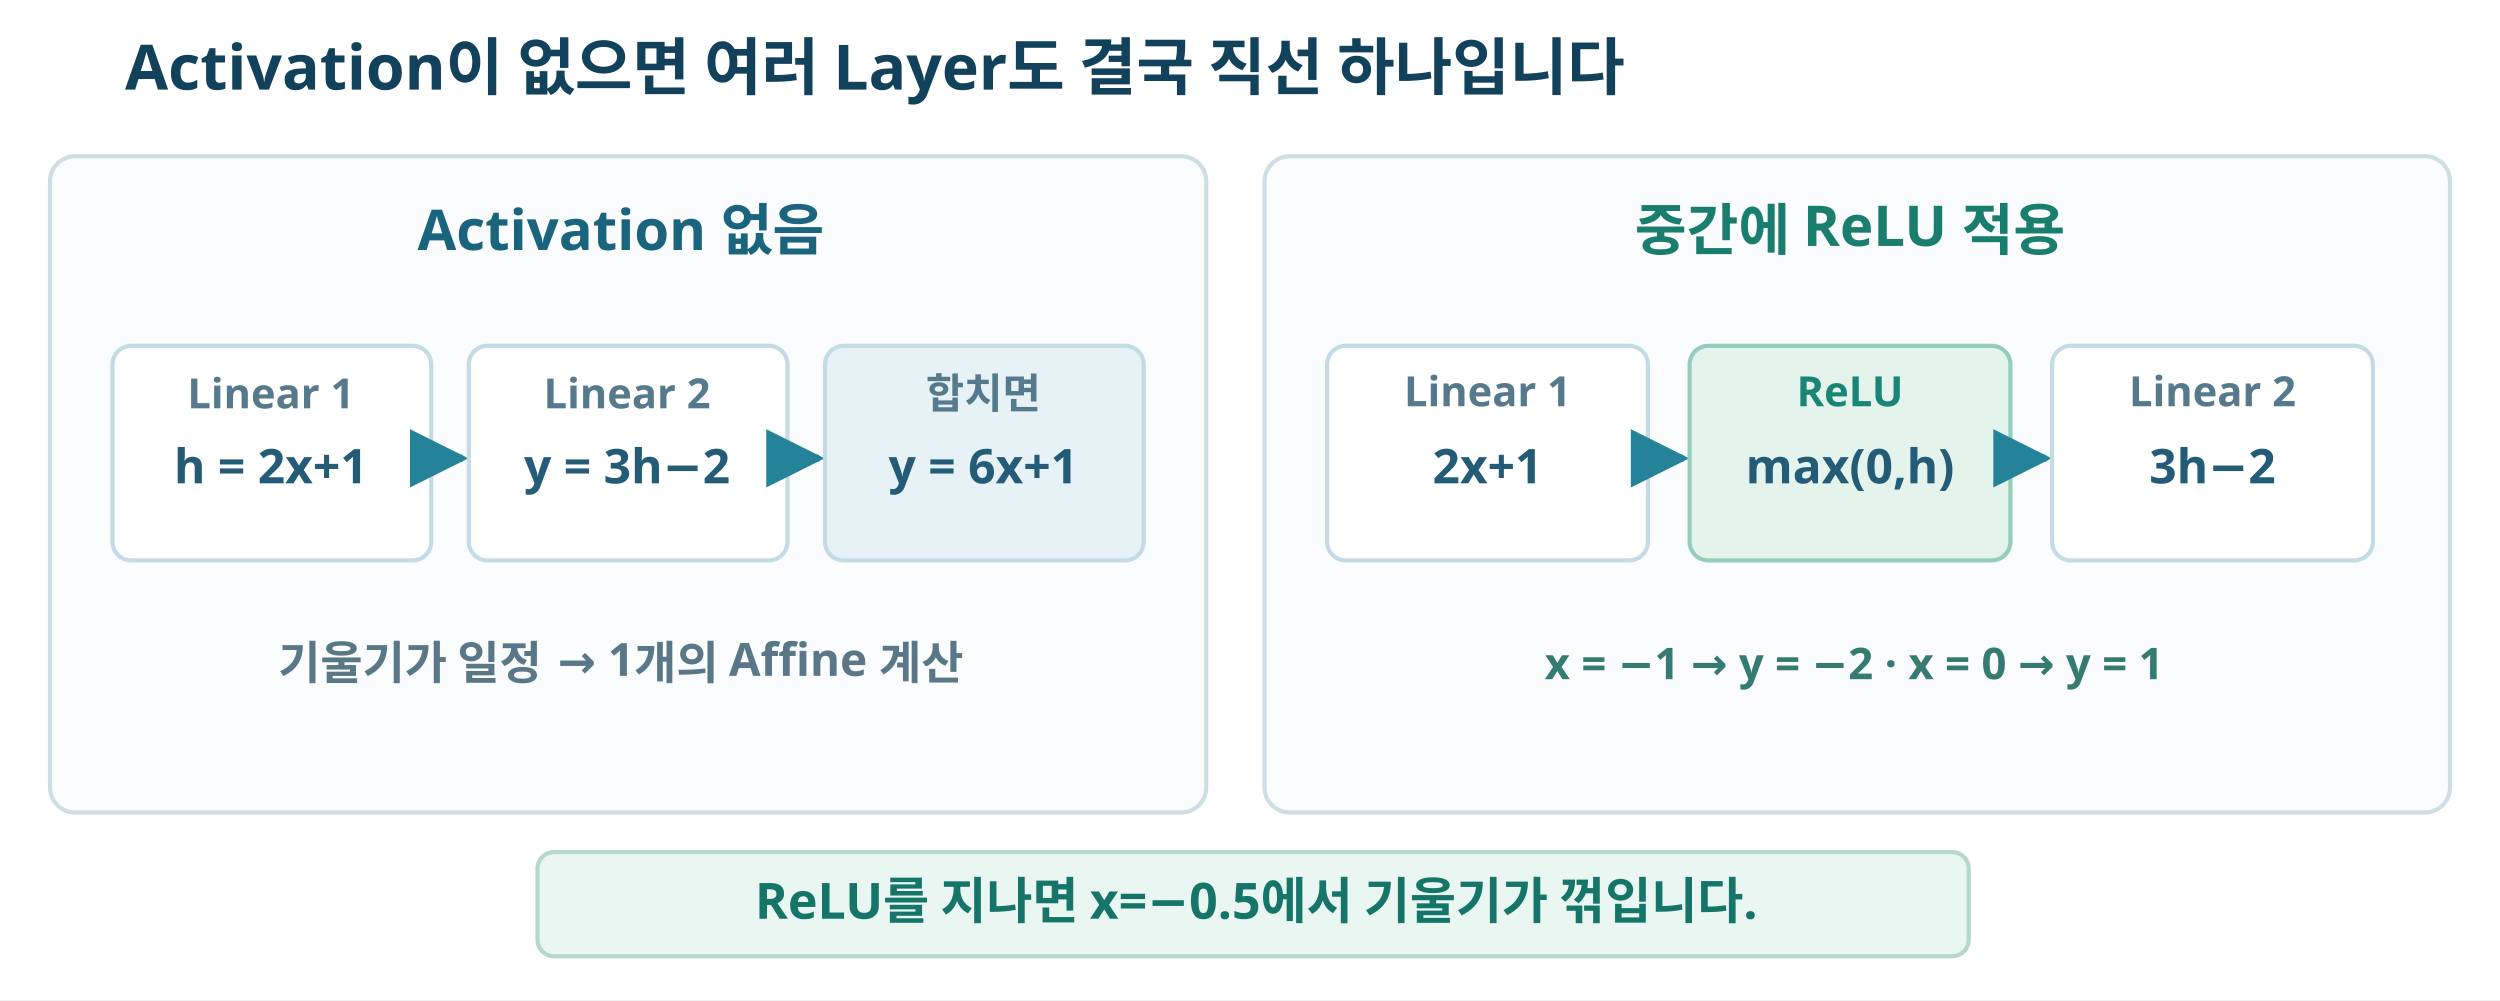
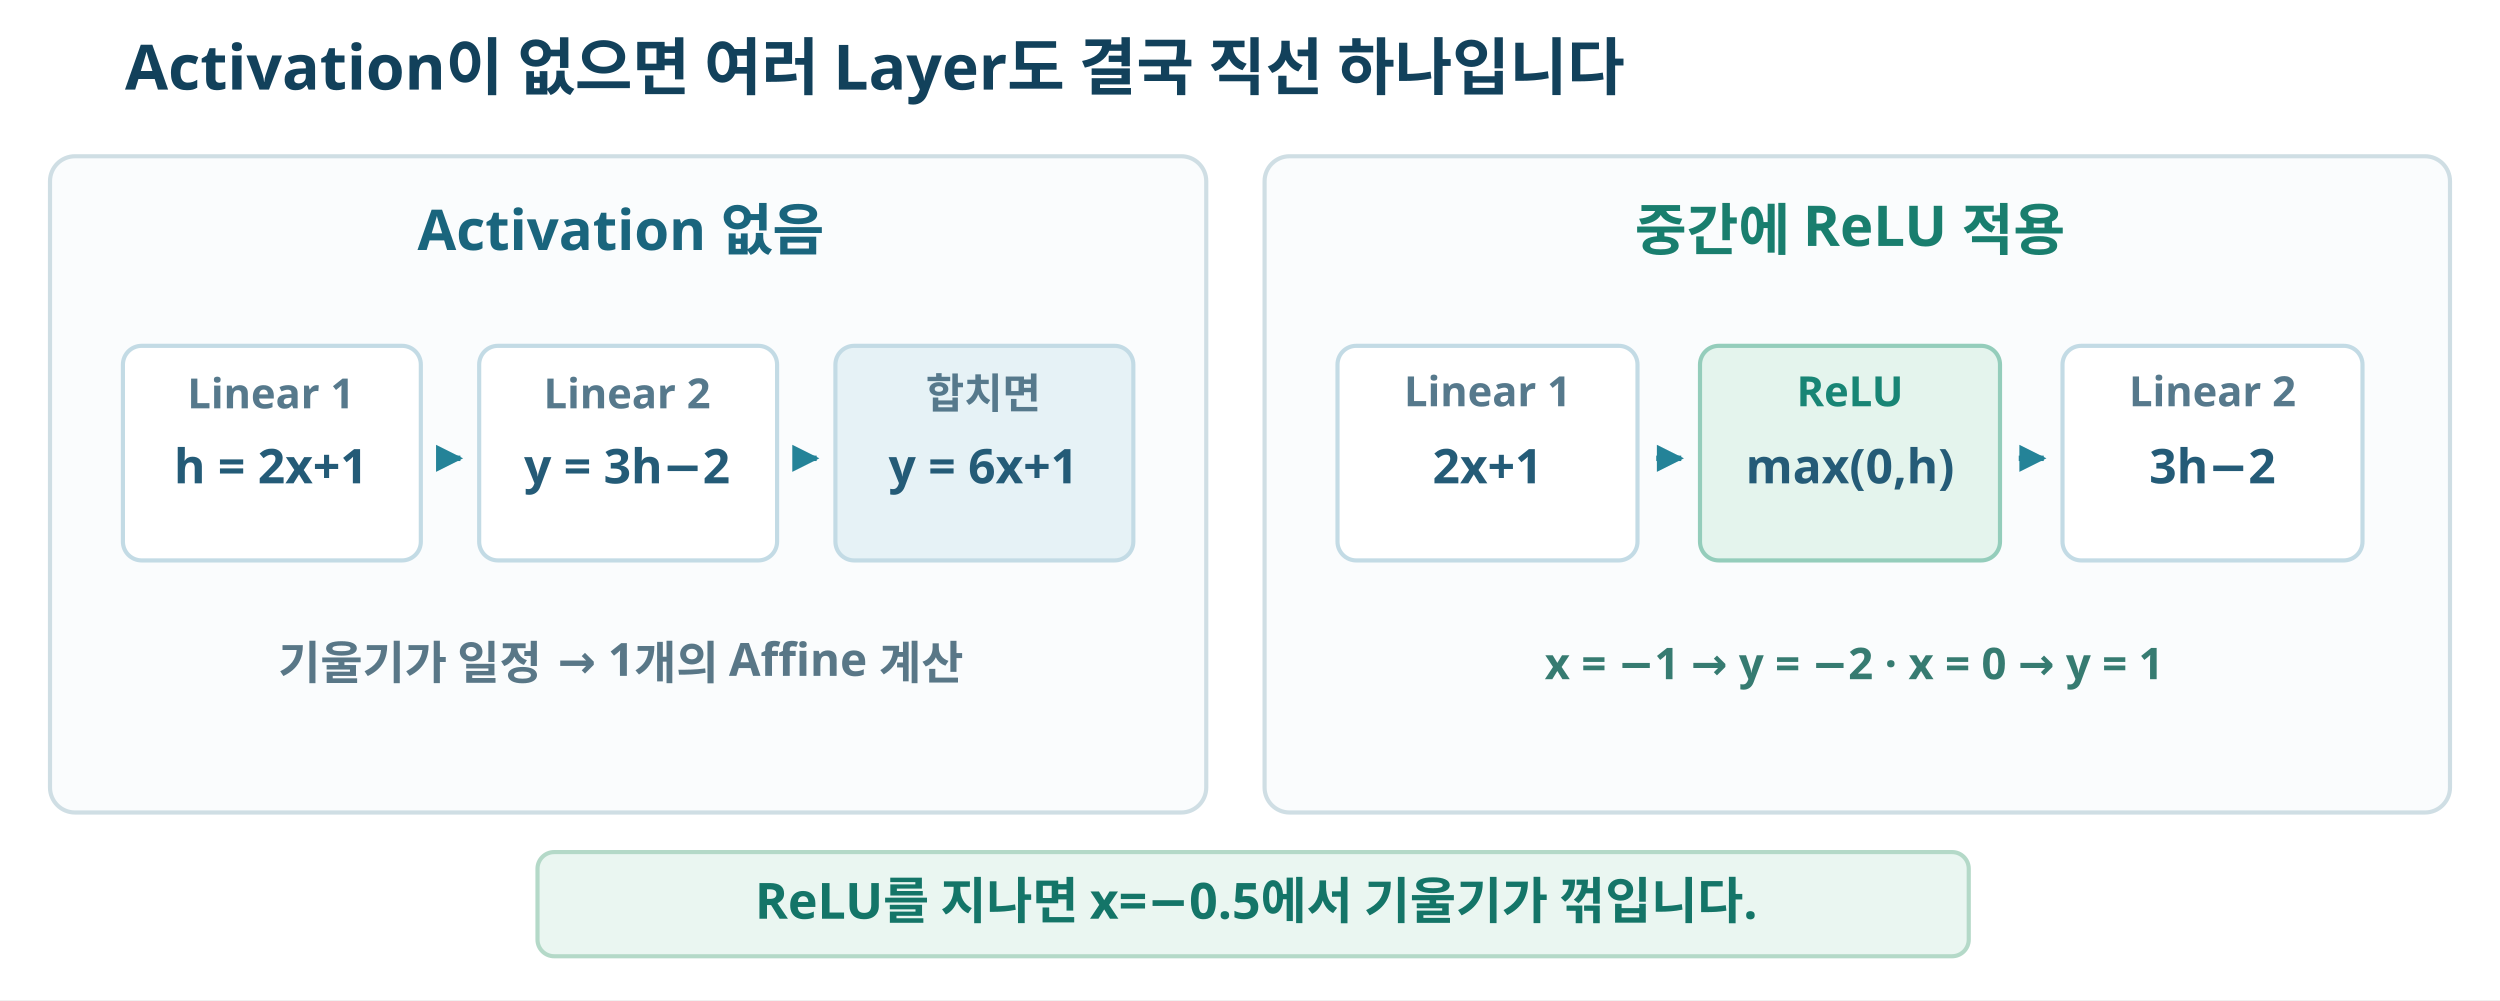
<svg xmlns="http://www.w3.org/2000/svg" width="1200" height="480" viewBox="0 0 1200 480" role="img" aria-label="활성화 함수가 없으면 두 affine layer y=6x+1로 합쳐짐 반면 중간 ReLU는 기울기 변화를 만듦">
  <defs>
-     <marker id="a" viewBox="0 0 10 10" refX="9" refY="5" markerWidth="8" markerHeight="8" orient="auto">
+     <marker id="a" viewBox="0 0 10 10" refX="9" refY="5" markerWidth="5" markerHeight="5" orient="auto">
      <path d="M0 0L10 5L0 10Z" fill="#248398" />
    </marker>
  </defs>
  <rect width="1200" height="480" fill="#fff" />
  <text x="60" y="43" text-anchor="start" font-family="Malgun Gothic,Noto Sans KR,sans-serif" font-size="30" font-weight="780" fill="#12415b">Activation이 없으면 여러 Layer도 결국 직선 하나입니다</text>
  <rect x="24" y="75" width="555" height="315" rx="12" fill="#fafcfd" stroke="#cfdee4" stroke-width="2" />
  <rect x="607" y="75" width="569" height="315" rx="12" fill="#fafcfd" stroke="#cfdee4" stroke-width="2" />
  <text x="298" y="120" text-anchor="middle" font-family="Malgun Gothic,Noto Sans KR,sans-serif" font-size="27" font-weight="750" fill="#1a657d">Activation 없음</text>
  <text x="888" y="120" text-anchor="middle" font-family="Malgun Gothic,Noto Sans KR,sans-serif" font-size="27" font-weight="750" fill="#197e6e">중간에 ReLU 적용</text>
-   <rect x="54" y="166" width="153" height="103" rx="9" fill="#fff" stroke="#c3dbe5" stroke-width="2" />
+   <rect x="59" y="166" width="143" height="103" rx="9" fill="#fff" stroke="#c3dbe5" stroke-width="2" />
  <text x="130" y="196" text-anchor="middle" font-family="Malgun Gothic,Noto Sans KR,sans-serif" font-size="20" font-weight="650" fill="#56798c">Linear 1</text>
  <text x="130" y="232" text-anchor="middle" font-family="Malgun Gothic,Noto Sans KR,sans-serif" font-size="23" font-weight="730" fill="#245b77">h = 2x+1</text>
-   <line x1="209" y1="220" x2="222" y2="220" stroke="#248398" stroke-width="3.5" marker-end="url(#a)" />
-   <rect x="225" y="166" width="153" height="103" rx="9" fill="#fff" stroke="#c3dbe5" stroke-width="2" />
+   <line x1="211" y1="220" x2="221" y2="220" stroke="#248398" stroke-width="2.6" marker-end="url(#a)" />
+   <rect x="230" y="166" width="143" height="103" rx="9" fill="#fff" stroke="#c3dbe5" stroke-width="2" />
  <text x="301" y="196" text-anchor="middle" font-family="Malgun Gothic,Noto Sans KR,sans-serif" font-size="20" font-weight="650" fill="#56798c">Linear 2</text>
  <text x="301" y="232" text-anchor="middle" font-family="Malgun Gothic,Noto Sans KR,sans-serif" font-size="23" font-weight="730" fill="#245b77">y = 3h−2</text>
-   <line x1="380" y1="220" x2="393" y2="220" stroke="#248398" stroke-width="3.5" marker-end="url(#a)" />
-   <rect x="396" y="166" width="153" height="103" rx="9" fill="#e6f2f6" stroke="#c3dbe5" stroke-width="2" />
+   <line x1="382" y1="220" x2="392" y2="220" stroke="#248398" stroke-width="2.6" marker-end="url(#a)" />
+   <rect x="401" y="166" width="143" height="103" rx="9" fill="#e6f2f6" stroke="#c3dbe5" stroke-width="2" />
  <text x="472" y="196" text-anchor="middle" font-family="Malgun Gothic,Noto Sans KR,sans-serif" font-size="20" font-weight="650" fill="#56798c">합치면</text>
  <text x="472" y="232" text-anchor="middle" font-family="Malgun Gothic,Noto Sans KR,sans-serif" font-size="23" font-weight="730" fill="#245b77">y = 6x+1</text>
  <text x="298" y="326" text-anchor="middle" font-family="Malgun Gothic,Noto Sans KR,sans-serif" font-size="22" font-weight="650" fill="#597787">기울기가 일정 → 1개의 Affine 계산</text>
-   <rect x="637" y="166" width="154" height="103" rx="9" fill="#fff" stroke="#c3dbe5" stroke-width="2" />
+   <rect x="642" y="166" width="144" height="103" rx="9" fill="#fff" stroke="#c3dbe5" stroke-width="2" />
  <text x="714" y="195" text-anchor="middle" font-family="Malgun Gothic,Noto Sans KR,sans-serif" font-size="20" font-weight="650" fill="#56798c">Linear 1</text>
  <text x="714" y="232" text-anchor="middle" font-family="Malgun Gothic,Noto Sans KR,sans-serif" font-size="23" font-weight="730" fill="#245b77">2x+1</text>
-   <line x1="792" y1="220" x2="808" y2="220" stroke="#248398" stroke-width="3.5" marker-end="url(#a)" />
-   <rect x="811" y="166" width="154" height="103" rx="9" fill="#e4f4ed" stroke="#94cdbb" stroke-width="2" />
+   <line x1="795" y1="220" x2="807" y2="220" stroke="#248398" stroke-width="2.6" marker-end="url(#a)" />
+   <rect x="816" y="166" width="144" height="103" rx="9" fill="#e4f4ed" stroke="#94cdbb" stroke-width="2" />
  <text x="888" y="195" text-anchor="middle" font-family="Malgun Gothic,Noto Sans KR,sans-serif" font-size="20" font-weight="650" fill="#188575">ReLU</text>
  <text x="888" y="232" text-anchor="middle" font-family="Malgun Gothic,Noto Sans KR,sans-serif" font-size="23" font-weight="730" fill="#245b77">max(0,h)</text>
-   <line x1="966" y1="220" x2="982" y2="220" stroke="#248398" stroke-width="3.5" marker-end="url(#a)" />
-   <rect x="985" y="166" width="154" height="103" rx="9" fill="#fff" stroke="#c3dbe5" stroke-width="2" />
+   <line x1="969" y1="220" x2="981" y2="220" stroke="#248398" stroke-width="2.6" marker-end="url(#a)" />
+   <rect x="990" y="166" width="144" height="103" rx="9" fill="#fff" stroke="#c3dbe5" stroke-width="2" />
  <text x="1062" y="195" text-anchor="middle" font-family="Malgun Gothic,Noto Sans KR,sans-serif" font-size="20" font-weight="650" fill="#56798c">Linear 2</text>
  <text x="1062" y="232" text-anchor="middle" font-family="Malgun Gothic,Noto Sans KR,sans-serif" font-size="23" font-weight="730" fill="#245b77">3h−2</text>
  <text x="890" y="326" text-anchor="middle" font-family="Malgun Gothic,Noto Sans KR,sans-serif" font-size="21" font-weight="650" fill="#367b71">x = −1 → y = −2 · x = 0 → y = 1</text>
  <rect x="258" y="409" width="687" height="50" rx="8" fill="#eaf6f1" stroke="#b4d9c8" stroke-width="2" />
  <text x="603" y="441" text-anchor="middle" font-family="Malgun Gothic,Noto Sans KR,sans-serif" font-size="24" font-weight="730" fill="#147568">ReLU를 지나면 x=−0.5에서 기울기가 꺾입니다.</text>
</svg>
